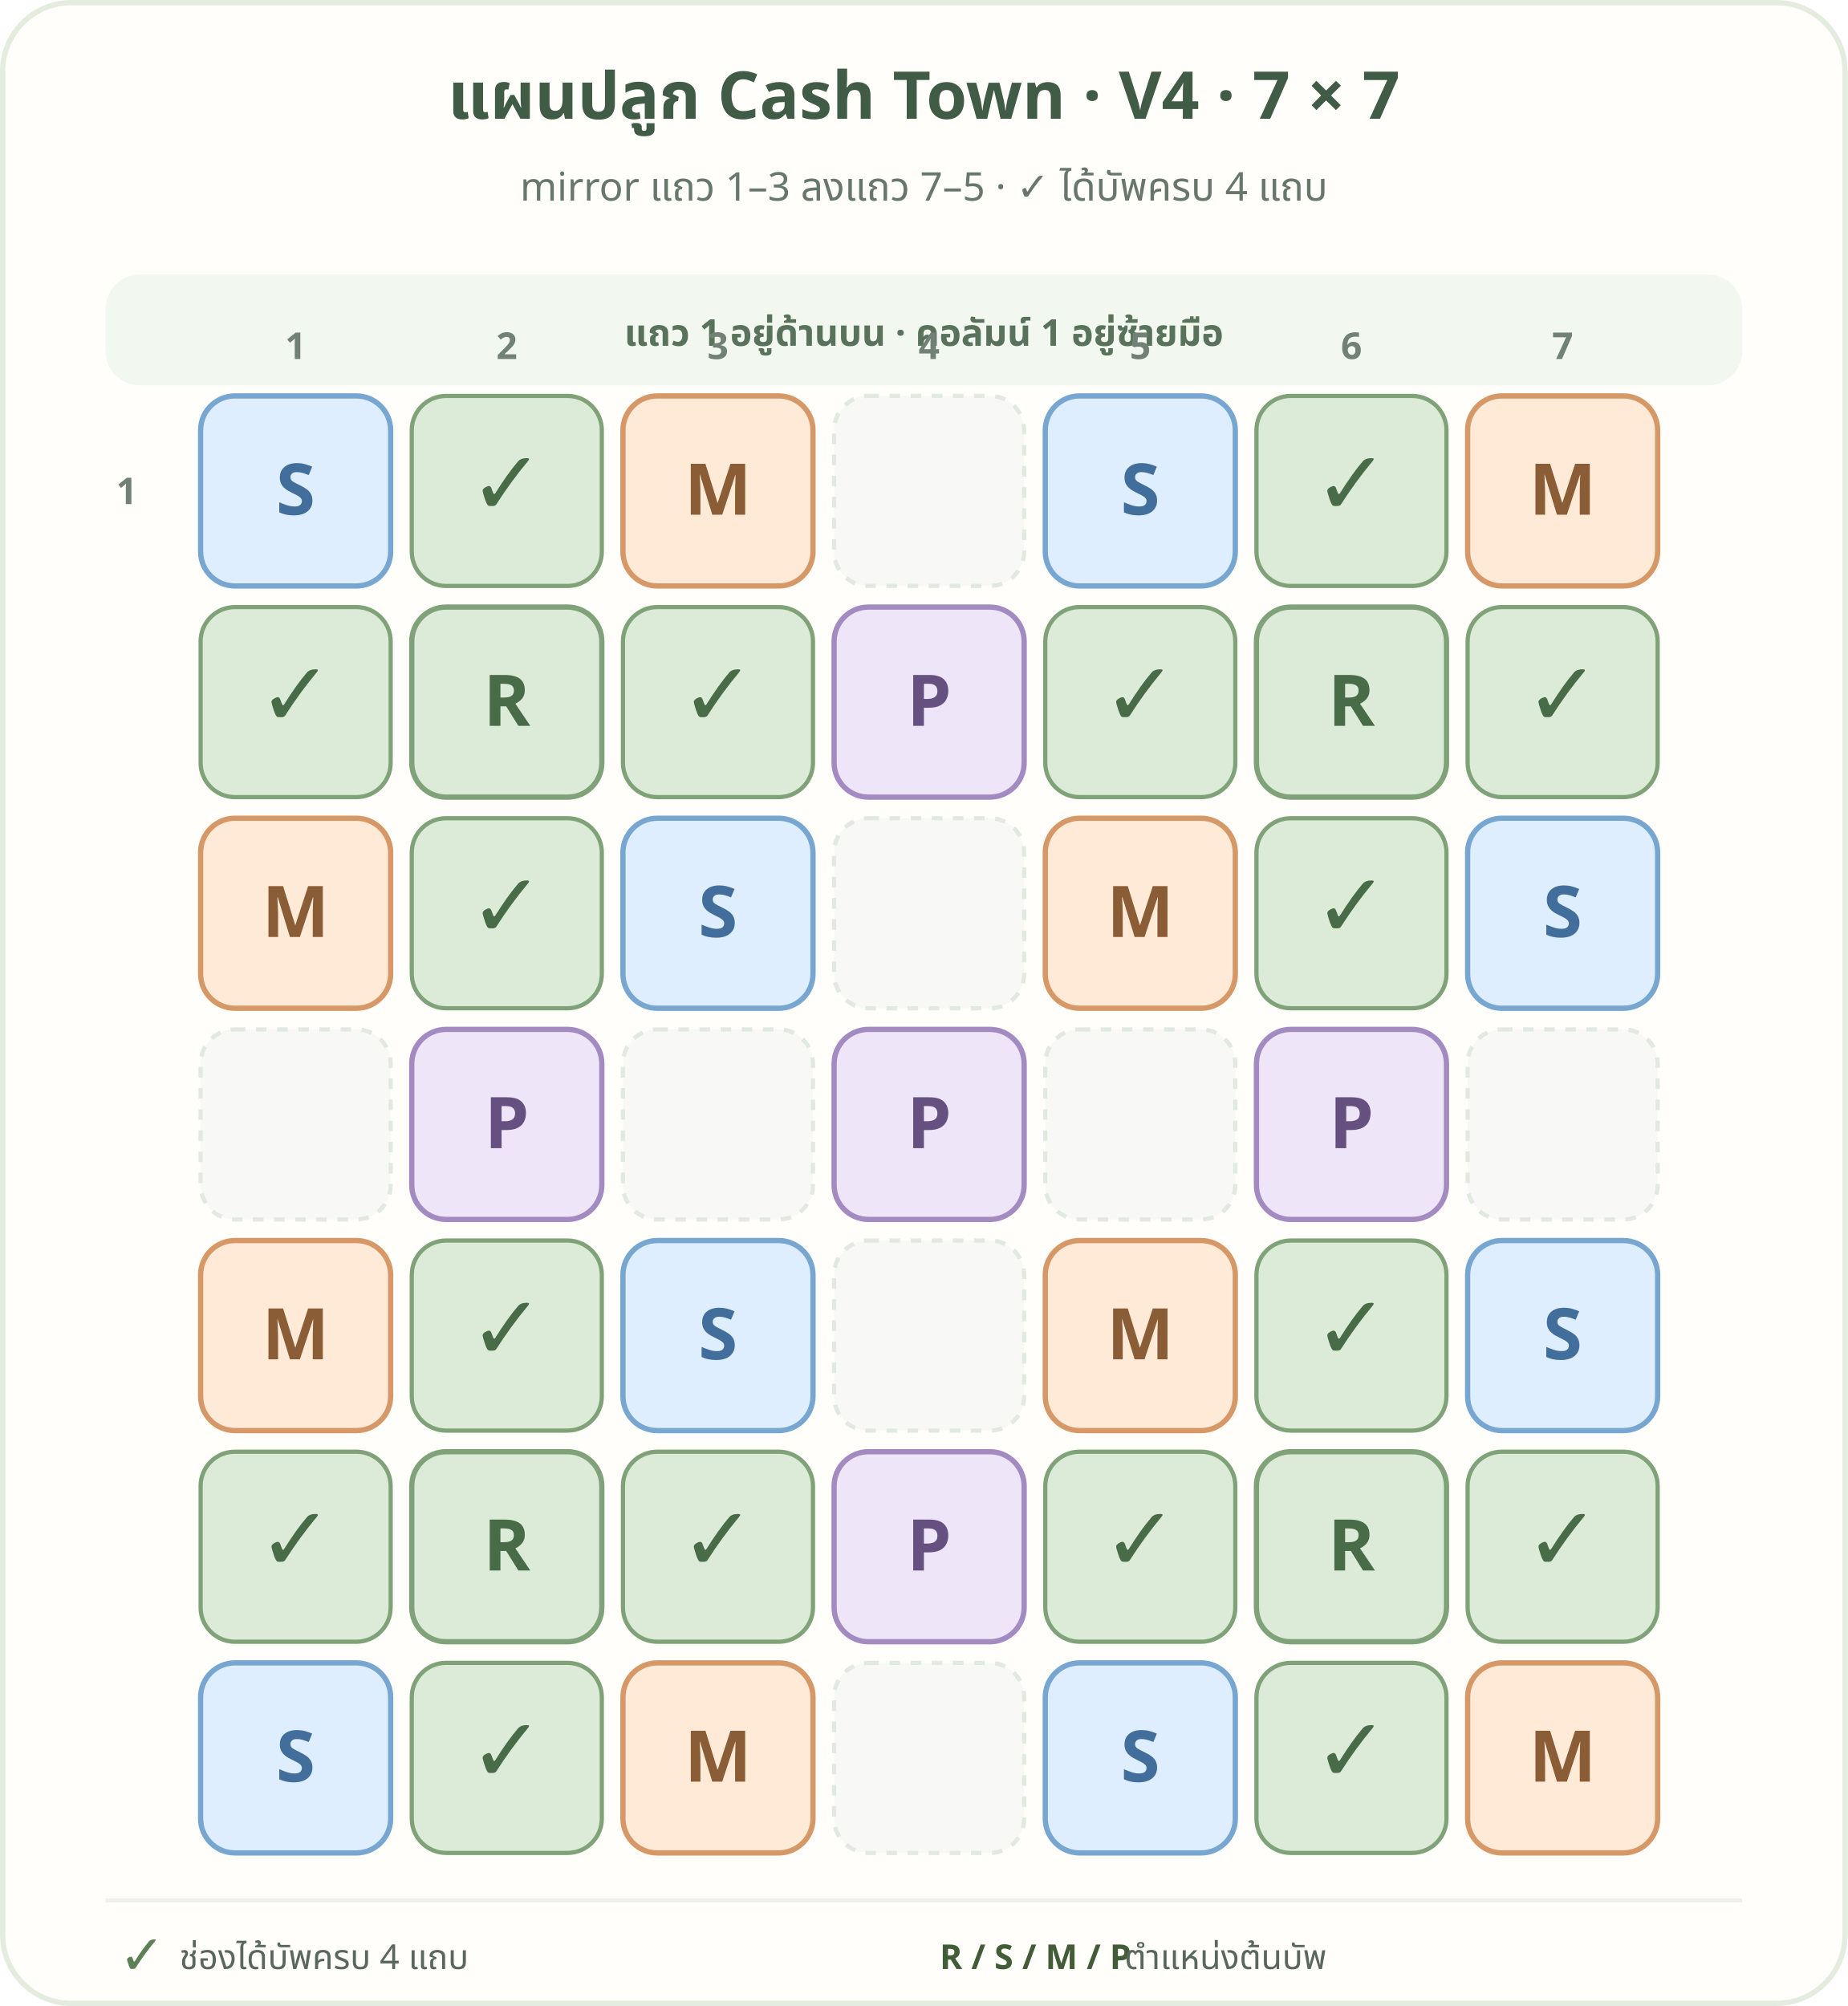
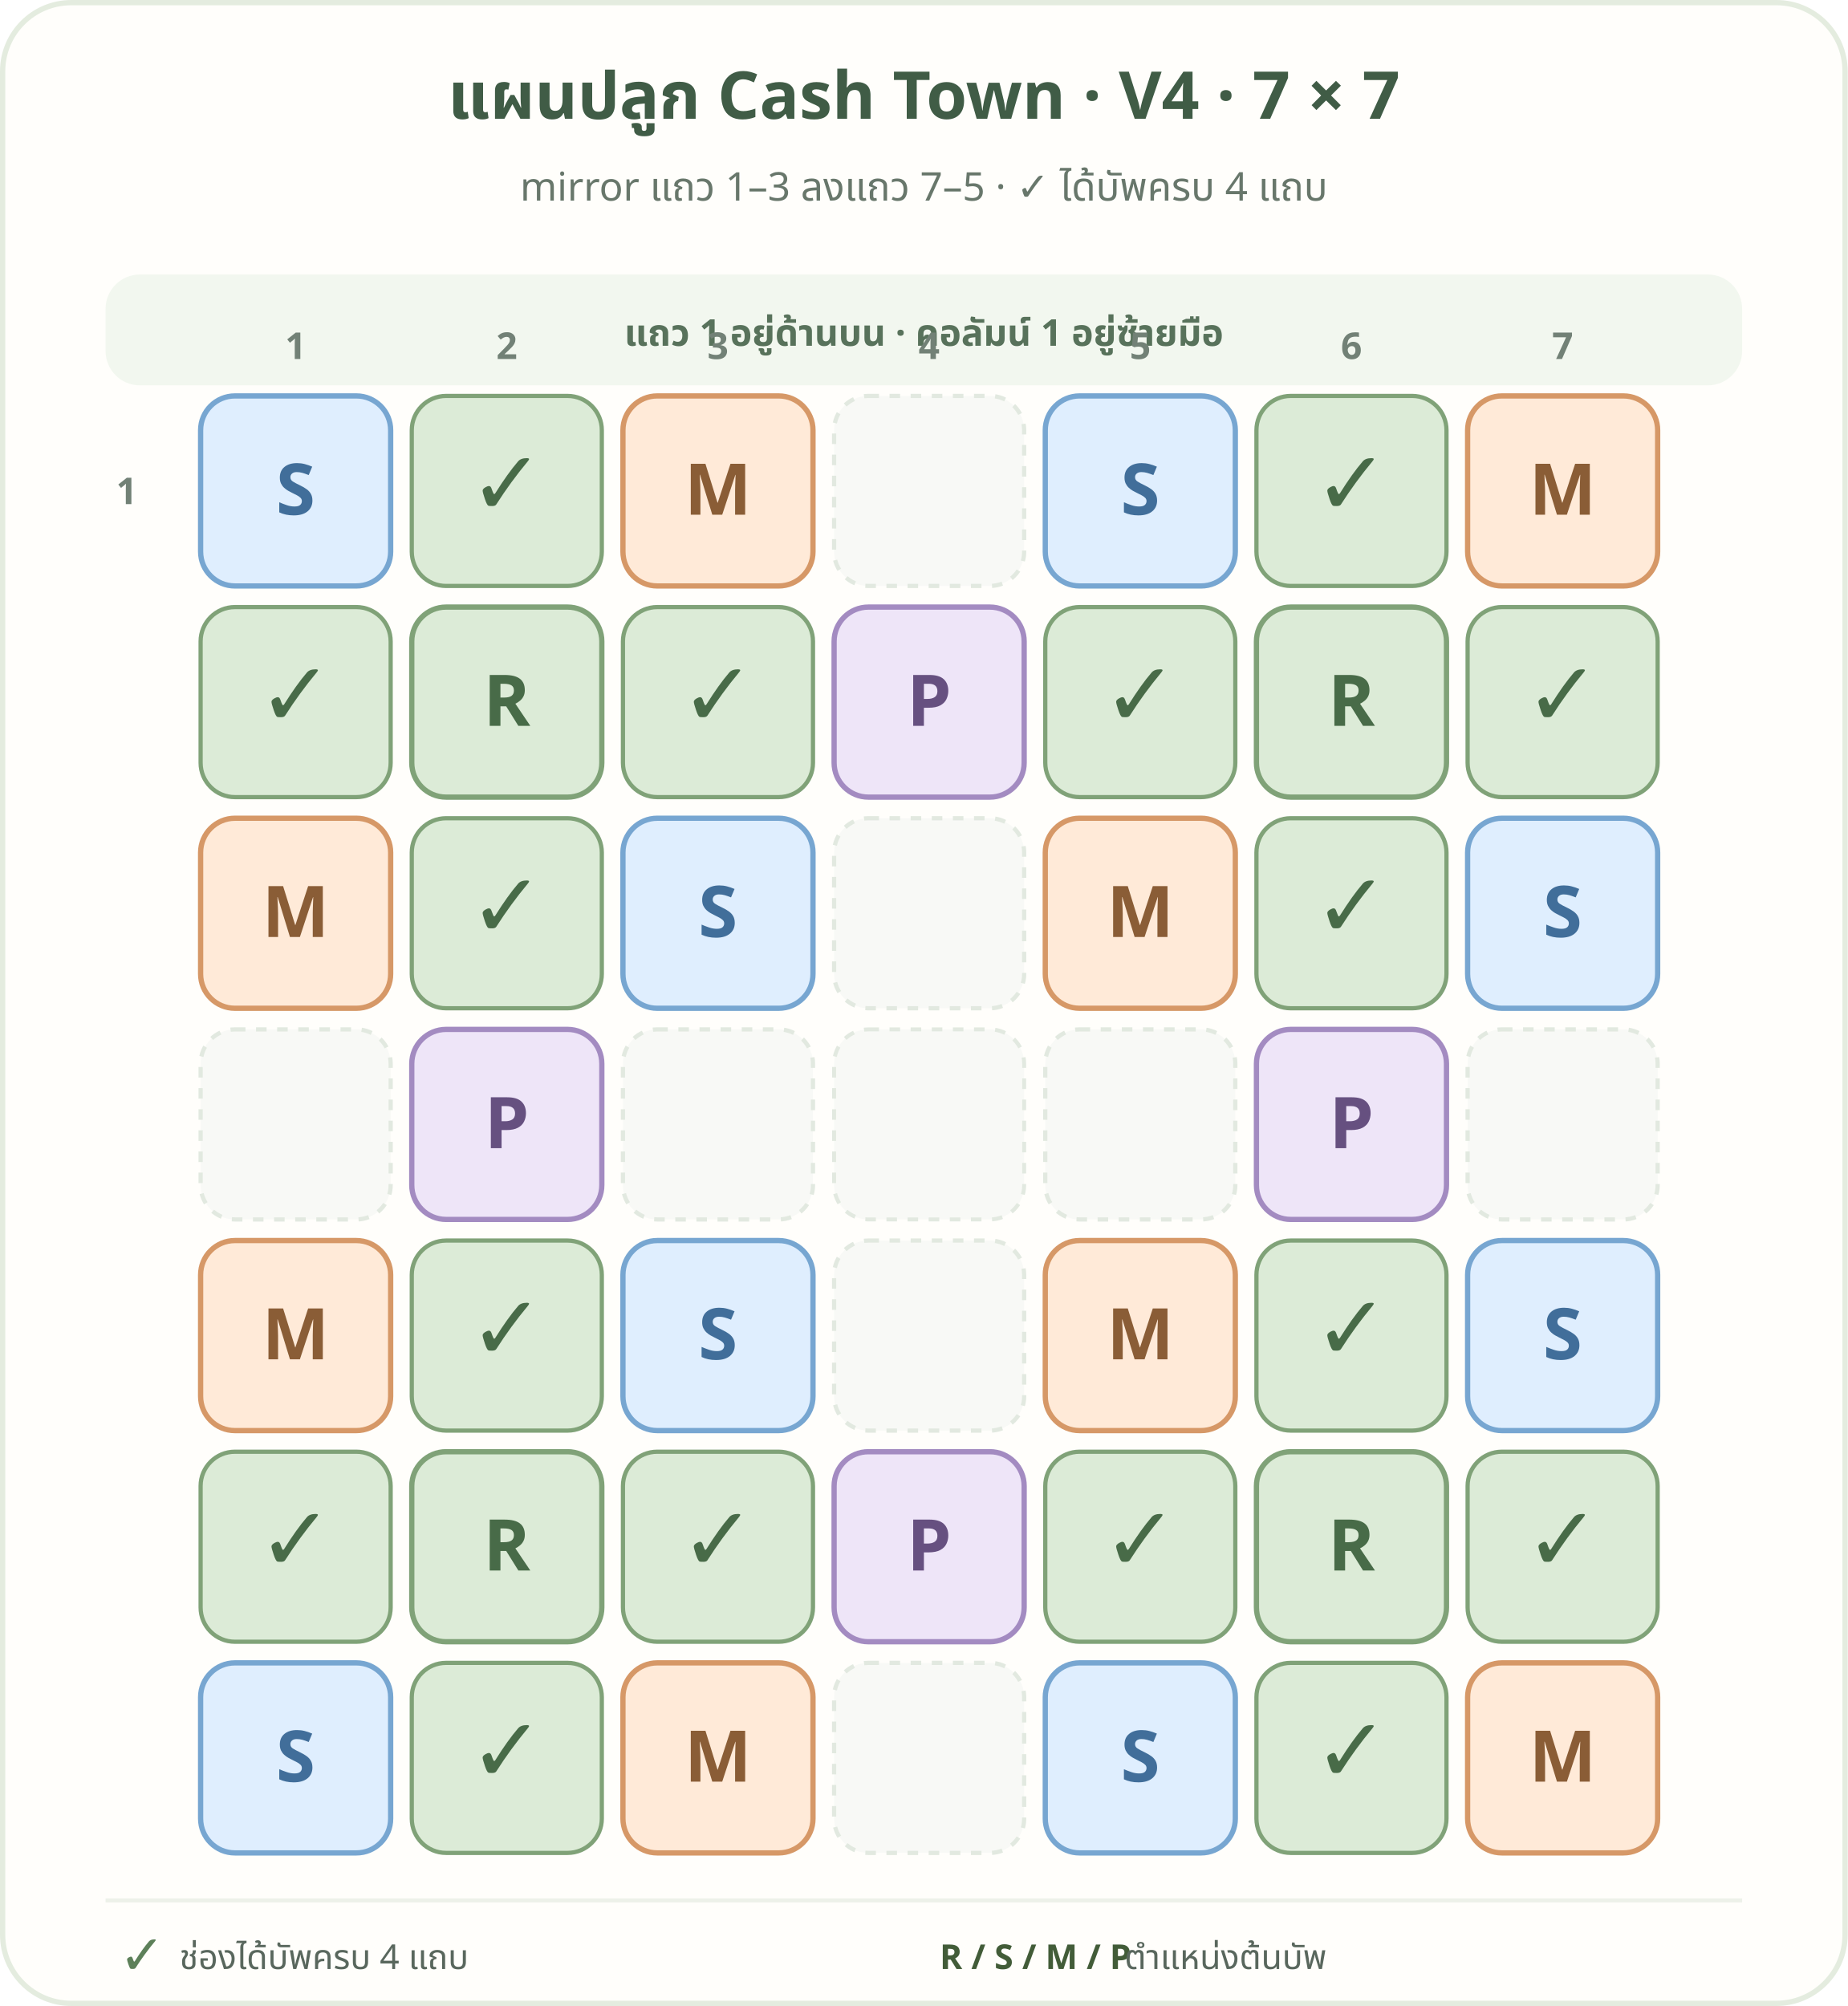
<svg xmlns="http://www.w3.org/2000/svg" width="700" height="760" viewBox="0 0 700 760" role="img" aria-labelledby="title desc">
  <rect x="1" y="1" width="698" height="758" rx="26" fill="#fffefb" stroke="#e4ecdf" stroke-width="2" />
  <text x="350" y="45" text-anchor="middle" font-family="Tahoma, Noto Sans Thai, sans-serif" font-size="25" font-weight="700" fill="#405c46">แผนปลูก Cash Town · V4 · 7 × 7</text>
  <text x="350" y="76" text-anchor="middle" font-family="Tahoma, Noto Sans Thai, sans-serif" font-size="15" fill="#68776b">mirror แถว 1–3 ลงแถว 7–5 · ✓ ได้บัพครบ 4 แถบ</text>
  <rect x="40" y="104" width="620" height="42" rx="13" fill="#f2f7ef" />
  <text x="350" y="131" text-anchor="middle" font-family="Tahoma, Noto Sans Thai, sans-serif" font-size="14" font-weight="700" fill="#58725b">แถว 1 อยู่ด้านบน · คอลัมน์ 1 อยู่ซ้ายมือ</text>
  <text x="112.0" y="136" text-anchor="middle" font-family="Tahoma, sans-serif" font-size="14" font-weight="700" fill="#728176">1</text>
  <text x="192.0" y="136" text-anchor="middle" font-family="Tahoma, sans-serif" font-size="14" font-weight="700" fill="#728176">2</text>
  <text x="272.0" y="136" text-anchor="middle" font-family="Tahoma, sans-serif" font-size="14" font-weight="700" fill="#728176">3</text>
  <text x="352.0" y="136" text-anchor="middle" font-family="Tahoma, sans-serif" font-size="14" font-weight="700" fill="#728176">4</text>
  <text x="432.0" y="136" text-anchor="middle" font-family="Tahoma, sans-serif" font-size="14" font-weight="700" fill="#728176">5</text>
  <text x="512.0" y="136" text-anchor="middle" font-family="Tahoma, sans-serif" font-size="14" font-weight="700" fill="#728176">6</text>
  <text x="592.0" y="136" text-anchor="middle" font-family="Tahoma, sans-serif" font-size="14" font-weight="700" fill="#728176">7</text>
  <text x="48" y="191.0" text-anchor="middle" font-family="Tahoma, sans-serif" font-size="14" font-weight="700" fill="#728176">1</text>
  <g aria-label="แถว 1 คอลัมน์ 1: S — สตรอว์เบอร์รี่สวน — บัพน้ำ">
    <rect x="76" y="150" width="72" height="72" rx="13" fill="#dfeefe" stroke="#77a6d1" stroke-width="2" />
    <text x="112.0" y="195.0" text-anchor="middle" font-family="Segoe UI Symbol, Tahoma, Noto Sans Thai, sans-serif" font-size="27" font-weight="750" fill="#416e9a">S</text>
  </g>
  <g aria-label="แถว 1 คอลัมน์ 2: ✓ ได้รับบัพครบทั้ง 4 แถบ">
    <rect x="156" y="150" width="72" height="72" rx="13" fill="#dcebd7" stroke="#80a278" stroke-width="1.6" />
    <text x="192.0" y="195.0" text-anchor="middle" font-family="Segoe UI Symbol, Tahoma, sans-serif" font-size="34" font-weight="750" fill="#486b48">✓</text>
  </g>
  <g aria-label="แถว 1 คอลัมน์ 3: M — ดาวเรือง — บัพป้องกัน">
    <rect x="236" y="150" width="72" height="72" rx="13" fill="#ffead8" stroke="#d69867" stroke-width="2" />
    <text x="272.0" y="195.0" text-anchor="middle" font-family="Segoe UI Symbol, Tahoma, Noto Sans Thai, sans-serif" font-size="27" font-weight="750" fill="#8a5d36">M</text>
  </g>
  <g aria-label="แถว 1 คอลัมน์ 4: ช่องว่าง — ไม่ได้รับบัพครบทั้ง 4 แถบ">
    <rect x="316" y="150" width="72" height="72" rx="13" fill="#f8f9f6" stroke="#e2e9e0" stroke-width="1.6" stroke-dasharray="4 4" />
  </g>
  <g aria-label="แถว 1 คอลัมน์ 5: S — สตรอว์เบอร์รี่สวน — บัพน้ำ">
    <rect x="396" y="150" width="72" height="72" rx="13" fill="#dfeefe" stroke="#77a6d1" stroke-width="2" />
    <text x="432.0" y="195.0" text-anchor="middle" font-family="Segoe UI Symbol, Tahoma, Noto Sans Thai, sans-serif" font-size="27" font-weight="750" fill="#416e9a">S</text>
  </g>
  <g aria-label="แถว 1 คอลัมน์ 6: ✓ ได้รับบัพครบทั้ง 4 แถบ">
    <rect x="476" y="150" width="72" height="72" rx="13" fill="#dcebd7" stroke="#80a278" stroke-width="1.6" />
    <text x="512.0" y="195.0" text-anchor="middle" font-family="Segoe UI Symbol, Tahoma, sans-serif" font-size="34" font-weight="750" fill="#486b48">✓</text>
  </g>
  <g aria-label="แถว 1 คอลัมน์ 7: M — ดาวเรือง — บัพป้องกัน">
    <rect x="556" y="150" width="72" height="72" rx="13" fill="#ffead8" stroke="#d69867" stroke-width="2" />
    <text x="592.0" y="195.0" text-anchor="middle" font-family="Segoe UI Symbol, Tahoma, Noto Sans Thai, sans-serif" font-size="27" font-weight="750" fill="#8a5d36">M</text>
  </g>
  <g aria-label="แถว 2 คอลัมน์ 1: ✓ ได้รับบัพครบทั้ง 4 แถบ">
    <rect x="76" y="230" width="72" height="72" rx="13" fill="#dcebd7" stroke="#80a278" stroke-width="1.6" />
    <text x="112.0" y="275.0" text-anchor="middle" font-family="Segoe UI Symbol, Tahoma, sans-serif" font-size="34" font-weight="750" fill="#486b48">✓</text>
  </g>
  <g aria-label="แถว 2 คอลัมน์ 2: R — ถั่วรันเนอร์ — บัพดิน">
    <rect x="156" y="230" width="72" height="72" rx="13" fill="#dcebd7" stroke="#80a278" stroke-width="2" />
    <text x="192.0" y="275.0" text-anchor="middle" font-family="Segoe UI Symbol, Tahoma, Noto Sans Thai, sans-serif" font-size="27" font-weight="750" fill="#486b48">R</text>
  </g>
  <g aria-label="แถว 2 คอลัมน์ 3: ✓ ได้รับบัพครบทั้ง 4 แถบ">
    <rect x="236" y="230" width="72" height="72" rx="13" fill="#dcebd7" stroke="#80a278" stroke-width="1.6" />
    <text x="272.0" y="275.0" text-anchor="middle" font-family="Segoe UI Symbol, Tahoma, sans-serif" font-size="34" font-weight="750" fill="#486b48">✓</text>
  </g>
  <g aria-label="แถว 2 คอลัมน์ 4: P — โบราจ — บัพเกสร">
    <rect x="316" y="230" width="72" height="72" rx="13" fill="#eee5f8" stroke="#a38bc1" stroke-width="2" />
    <text x="352.0" y="275.0" text-anchor="middle" font-family="Segoe UI Symbol, Tahoma, Noto Sans Thai, sans-serif" font-size="27" font-weight="750" fill="#665080">P</text>
  </g>
  <g aria-label="แถว 2 คอลัมน์ 5: ✓ ได้รับบัพครบทั้ง 4 แถบ">
    <rect x="396" y="230" width="72" height="72" rx="13" fill="#dcebd7" stroke="#80a278" stroke-width="1.6" />
    <text x="432.0" y="275.0" text-anchor="middle" font-family="Segoe UI Symbol, Tahoma, sans-serif" font-size="34" font-weight="750" fill="#486b48">✓</text>
  </g>
  <g aria-label="แถว 2 คอลัมน์ 6: R — ถั่วรันเนอร์ — บัพดิน">
    <rect x="476" y="230" width="72" height="72" rx="13" fill="#dcebd7" stroke="#80a278" stroke-width="2" />
    <text x="512.0" y="275.0" text-anchor="middle" font-family="Segoe UI Symbol, Tahoma, Noto Sans Thai, sans-serif" font-size="27" font-weight="750" fill="#486b48">R</text>
  </g>
  <g aria-label="แถว 2 คอลัมน์ 7: ✓ ได้รับบัพครบทั้ง 4 แถบ">
    <rect x="556" y="230" width="72" height="72" rx="13" fill="#dcebd7" stroke="#80a278" stroke-width="1.6" />
    <text x="592.0" y="275.0" text-anchor="middle" font-family="Segoe UI Symbol, Tahoma, sans-serif" font-size="34" font-weight="750" fill="#486b48">✓</text>
  </g>
  <g aria-label="แถว 3 คอลัมน์ 1: M — ดาวเรือง — บัพป้องกัน">
    <rect x="76" y="310" width="72" height="72" rx="13" fill="#ffead8" stroke="#d69867" stroke-width="2" />
    <text x="112.0" y="355.0" text-anchor="middle" font-family="Segoe UI Symbol, Tahoma, Noto Sans Thai, sans-serif" font-size="27" font-weight="750" fill="#8a5d36">M</text>
  </g>
  <g aria-label="แถว 3 คอลัมน์ 2: ✓ ได้รับบัพครบทั้ง 4 แถบ">
    <rect x="156" y="310" width="72" height="72" rx="13" fill="#dcebd7" stroke="#80a278" stroke-width="1.6" />
    <text x="192.0" y="355.0" text-anchor="middle" font-family="Segoe UI Symbol, Tahoma, sans-serif" font-size="34" font-weight="750" fill="#486b48">✓</text>
  </g>
  <g aria-label="แถว 3 คอลัมน์ 3: S — สตรอว์เบอร์รี่สวน — บัพน้ำ">
    <rect x="236" y="310" width="72" height="72" rx="13" fill="#dfeefe" stroke="#77a6d1" stroke-width="2" />
    <text x="272.0" y="355.0" text-anchor="middle" font-family="Segoe UI Symbol, Tahoma, Noto Sans Thai, sans-serif" font-size="27" font-weight="750" fill="#416e9a">S</text>
  </g>
  <g aria-label="แถว 3 คอลัมน์ 4: ช่องว่าง — ไม่ได้รับบัพครบทั้ง 4 แถบ">
    <rect x="316" y="310" width="72" height="72" rx="13" fill="#f8f9f6" stroke="#e2e9e0" stroke-width="1.6" stroke-dasharray="4 4" />
  </g>
  <g aria-label="แถว 3 คอลัมน์ 5: M — ดาวเรือง — บัพป้องกัน">
    <rect x="396" y="310" width="72" height="72" rx="13" fill="#ffead8" stroke="#d69867" stroke-width="2" />
    <text x="432.0" y="355.0" text-anchor="middle" font-family="Segoe UI Symbol, Tahoma, Noto Sans Thai, sans-serif" font-size="27" font-weight="750" fill="#8a5d36">M</text>
  </g>
  <g aria-label="แถว 3 คอลัมน์ 6: ✓ ได้รับบัพครบทั้ง 4 แถบ">
    <rect x="476" y="310" width="72" height="72" rx="13" fill="#dcebd7" stroke="#80a278" stroke-width="1.6" />
    <text x="512.0" y="355.0" text-anchor="middle" font-family="Segoe UI Symbol, Tahoma, sans-serif" font-size="34" font-weight="750" fill="#486b48">✓</text>
  </g>
  <g aria-label="แถว 3 คอลัมน์ 7: S — สตรอว์เบอร์รี่สวน — บัพน้ำ">
    <rect x="556" y="310" width="72" height="72" rx="13" fill="#dfeefe" stroke="#77a6d1" stroke-width="2" />
    <text x="592.0" y="355.0" text-anchor="middle" font-family="Segoe UI Symbol, Tahoma, Noto Sans Thai, sans-serif" font-size="27" font-weight="750" fill="#416e9a">S</text>
  </g>
  <g aria-label="แถว 4 คอลัมน์ 1: ช่องว่าง — ไม่ได้รับบัพครบทั้ง 4 แถบ">
    <rect x="76" y="390" width="72" height="72" rx="13" fill="#f8f9f6" stroke="#e2e9e0" stroke-width="1.6" stroke-dasharray="4 4" />
  </g>
  <g aria-label="แถว 4 คอลัมน์ 2: P — โบราจ — บัพเกสร">
    <rect x="156" y="390" width="72" height="72" rx="13" fill="#eee5f8" stroke="#a38bc1" stroke-width="2" />
    <text x="192.0" y="435.0" text-anchor="middle" font-family="Segoe UI Symbol, Tahoma, Noto Sans Thai, sans-serif" font-size="27" font-weight="750" fill="#665080">P</text>
  </g>
  <g aria-label="แถว 4 คอลัมน์ 3: ช่องว่าง — ไม่ได้รับบัพครบทั้ง 4 แถบ">
    <rect x="236" y="390" width="72" height="72" rx="13" fill="#f8f9f6" stroke="#e2e9e0" stroke-width="1.6" stroke-dasharray="4 4" />
  </g>
-   <g aria-label="แถว 4 คอลัมน์ 4: P — โบราจ — บัพเกสร">
-     <rect x="316" y="390" width="72" height="72" rx="13" fill="#eee5f8" stroke="#a38bc1" stroke-width="2" />
-     <text x="352.0" y="435.0" text-anchor="middle" font-family="Segoe UI Symbol, Tahoma, Noto Sans Thai, sans-serif" font-size="27" font-weight="750" fill="#665080">P</text>
+   <g aria-label="แถว 4 คอลัมน์ 4: ช่องว่าง — ไม่ได้รับบัพครบทั้ง 4 แถบ">
+     <rect x="316" y="390" width="72" height="72" rx="13" fill="#f8f9f6" stroke="#e2e9e0" stroke-width="1.5" stroke-dasharray="4 4" />
  </g>
  <g aria-label="แถว 4 คอลัมน์ 5: ช่องว่าง — ไม่ได้รับบัพครบทั้ง 4 แถบ">
    <rect x="396" y="390" width="72" height="72" rx="13" fill="#f8f9f6" stroke="#e2e9e0" stroke-width="1.6" stroke-dasharray="4 4" />
  </g>
  <g aria-label="แถว 4 คอลัมน์ 6: P — โบราจ — บัพเกสร">
    <rect x="476" y="390" width="72" height="72" rx="13" fill="#eee5f8" stroke="#a38bc1" stroke-width="2" />
    <text x="512.0" y="435.0" text-anchor="middle" font-family="Segoe UI Symbol, Tahoma, Noto Sans Thai, sans-serif" font-size="27" font-weight="750" fill="#665080">P</text>
  </g>
  <g aria-label="แถว 4 คอลัมน์ 7: ช่องว่าง — ไม่ได้รับบัพครบทั้ง 4 แถบ">
    <rect x="556" y="390" width="72" height="72" rx="13" fill="#f8f9f6" stroke="#e2e9e0" stroke-width="1.6" stroke-dasharray="4 4" />
  </g>
  <g aria-label="แถว 5 คอลัมน์ 1: M — ดาวเรือง — บัพป้องกัน">
    <rect x="76" y="470" width="72" height="72" rx="13" fill="#ffead8" stroke="#d69867" stroke-width="2" />
    <text x="112.0" y="515.0" text-anchor="middle" font-family="Segoe UI Symbol, Tahoma, Noto Sans Thai, sans-serif" font-size="27" font-weight="750" fill="#8a5d36">M</text>
  </g>
  <g aria-label="แถว 5 คอลัมน์ 2: ✓ ได้รับบัพครบทั้ง 4 แถบ">
    <rect x="156" y="470" width="72" height="72" rx="13" fill="#dcebd7" stroke="#80a278" stroke-width="1.6" />
    <text x="192.0" y="515.0" text-anchor="middle" font-family="Segoe UI Symbol, Tahoma, sans-serif" font-size="34" font-weight="750" fill="#486b48">✓</text>
  </g>
  <g aria-label="แถว 5 คอลัมน์ 3: S — สตรอว์เบอร์รี่สวน — บัพน้ำ">
    <rect x="236" y="470" width="72" height="72" rx="13" fill="#dfeefe" stroke="#77a6d1" stroke-width="2" />
    <text x="272.0" y="515.0" text-anchor="middle" font-family="Segoe UI Symbol, Tahoma, Noto Sans Thai, sans-serif" font-size="27" font-weight="750" fill="#416e9a">S</text>
  </g>
  <g aria-label="แถว 5 คอลัมน์ 4: ช่องว่าง — ไม่ได้รับบัพครบทั้ง 4 แถบ">
    <rect x="316" y="470" width="72" height="72" rx="13" fill="#f8f9f6" stroke="#e2e9e0" stroke-width="1.6" stroke-dasharray="4 4" />
  </g>
  <g aria-label="แถว 5 คอลัมน์ 5: M — ดาวเรือง — บัพป้องกัน">
    <rect x="396" y="470" width="72" height="72" rx="13" fill="#ffead8" stroke="#d69867" stroke-width="2" />
    <text x="432.0" y="515.0" text-anchor="middle" font-family="Segoe UI Symbol, Tahoma, Noto Sans Thai, sans-serif" font-size="27" font-weight="750" fill="#8a5d36">M</text>
  </g>
  <g aria-label="แถว 5 คอลัมน์ 6: ✓ ได้รับบัพครบทั้ง 4 แถบ">
    <rect x="476" y="470" width="72" height="72" rx="13" fill="#dcebd7" stroke="#80a278" stroke-width="1.6" />
    <text x="512.0" y="515.0" text-anchor="middle" font-family="Segoe UI Symbol, Tahoma, sans-serif" font-size="34" font-weight="750" fill="#486b48">✓</text>
  </g>
  <g aria-label="แถว 5 คอลัมน์ 7: S — สตรอว์เบอร์รี่สวน — บัพน้ำ">
    <rect x="556" y="470" width="72" height="72" rx="13" fill="#dfeefe" stroke="#77a6d1" stroke-width="2" />
    <text x="592.0" y="515.0" text-anchor="middle" font-family="Segoe UI Symbol, Tahoma, Noto Sans Thai, sans-serif" font-size="27" font-weight="750" fill="#416e9a">S</text>
  </g>
  <g aria-label="แถว 6 คอลัมน์ 1: ✓ ได้รับบัพครบทั้ง 4 แถบ">
    <rect x="76" y="550" width="72" height="72" rx="13" fill="#dcebd7" stroke="#80a278" stroke-width="1.6" />
    <text x="112.0" y="595.0" text-anchor="middle" font-family="Segoe UI Symbol, Tahoma, sans-serif" font-size="34" font-weight="750" fill="#486b48">✓</text>
  </g>
  <g aria-label="แถว 6 คอลัมน์ 2: R — ถั่วรันเนอร์ — บัพดิน">
    <rect x="156" y="550" width="72" height="72" rx="13" fill="#dcebd7" stroke="#80a278" stroke-width="2" />
    <text x="192.0" y="595.0" text-anchor="middle" font-family="Segoe UI Symbol, Tahoma, Noto Sans Thai, sans-serif" font-size="27" font-weight="750" fill="#486b48">R</text>
  </g>
  <g aria-label="แถว 6 คอลัมน์ 3: ✓ ได้รับบัพครบทั้ง 4 แถบ">
    <rect x="236" y="550" width="72" height="72" rx="13" fill="#dcebd7" stroke="#80a278" stroke-width="1.6" />
    <text x="272.0" y="595.0" text-anchor="middle" font-family="Segoe UI Symbol, Tahoma, sans-serif" font-size="34" font-weight="750" fill="#486b48">✓</text>
  </g>
  <g aria-label="แถว 6 คอลัมน์ 4: P — โบราจ — บัพเกสร">
    <rect x="316" y="550" width="72" height="72" rx="13" fill="#eee5f8" stroke="#a38bc1" stroke-width="2" />
    <text x="352.0" y="595.0" text-anchor="middle" font-family="Segoe UI Symbol, Tahoma, Noto Sans Thai, sans-serif" font-size="27" font-weight="750" fill="#665080">P</text>
  </g>
  <g aria-label="แถว 6 คอลัมน์ 5: ✓ ได้รับบัพครบทั้ง 4 แถบ">
    <rect x="396" y="550" width="72" height="72" rx="13" fill="#dcebd7" stroke="#80a278" stroke-width="1.6" />
    <text x="432.0" y="595.0" text-anchor="middle" font-family="Segoe UI Symbol, Tahoma, sans-serif" font-size="34" font-weight="750" fill="#486b48">✓</text>
  </g>
  <g aria-label="แถว 6 คอลัมน์ 6: R — ถั่วรันเนอร์ — บัพดิน">
    <rect x="476" y="550" width="72" height="72" rx="13" fill="#dcebd7" stroke="#80a278" stroke-width="2" />
    <text x="512.0" y="595.0" text-anchor="middle" font-family="Segoe UI Symbol, Tahoma, Noto Sans Thai, sans-serif" font-size="27" font-weight="750" fill="#486b48">R</text>
  </g>
  <g aria-label="แถว 6 คอลัมน์ 7: ✓ ได้รับบัพครบทั้ง 4 แถบ">
    <rect x="556" y="550" width="72" height="72" rx="13" fill="#dcebd7" stroke="#80a278" stroke-width="1.6" />
    <text x="592.0" y="595.0" text-anchor="middle" font-family="Segoe UI Symbol, Tahoma, sans-serif" font-size="34" font-weight="750" fill="#486b48">✓</text>
  </g>
  <g aria-label="แถว 7 คอลัมน์ 1: S — สตรอว์เบอร์รี่สวน — บัพน้ำ">
    <rect x="76" y="630" width="72" height="72" rx="13" fill="#dfeefe" stroke="#77a6d1" stroke-width="2" />
    <text x="112.0" y="675.0" text-anchor="middle" font-family="Segoe UI Symbol, Tahoma, Noto Sans Thai, sans-serif" font-size="27" font-weight="750" fill="#416e9a">S</text>
  </g>
  <g aria-label="แถว 7 คอลัมน์ 2: ✓ ได้รับบัพครบทั้ง 4 แถบ">
    <rect x="156" y="630" width="72" height="72" rx="13" fill="#dcebd7" stroke="#80a278" stroke-width="1.6" />
    <text x="192.0" y="675.0" text-anchor="middle" font-family="Segoe UI Symbol, Tahoma, sans-serif" font-size="34" font-weight="750" fill="#486b48">✓</text>
  </g>
  <g aria-label="แถว 7 คอลัมน์ 3: M — ดาวเรือง — บัพป้องกัน">
    <rect x="236" y="630" width="72" height="72" rx="13" fill="#ffead8" stroke="#d69867" stroke-width="2" />
    <text x="272.0" y="675.0" text-anchor="middle" font-family="Segoe UI Symbol, Tahoma, Noto Sans Thai, sans-serif" font-size="27" font-weight="750" fill="#8a5d36">M</text>
  </g>
  <g aria-label="แถว 7 คอลัมน์ 4: ช่องว่าง — ไม่ได้รับบัพครบทั้ง 4 แถบ">
    <rect x="316" y="630" width="72" height="72" rx="13" fill="#f8f9f6" stroke="#e2e9e0" stroke-width="1.6" stroke-dasharray="4 4" />
  </g>
  <g aria-label="แถว 7 คอลัมน์ 5: S — สตรอว์เบอร์รี่สวน — บัพน้ำ">
    <rect x="396" y="630" width="72" height="72" rx="13" fill="#dfeefe" stroke="#77a6d1" stroke-width="2" />
    <text x="432.0" y="675.0" text-anchor="middle" font-family="Segoe UI Symbol, Tahoma, Noto Sans Thai, sans-serif" font-size="27" font-weight="750" fill="#416e9a">S</text>
  </g>
  <g aria-label="แถว 7 คอลัมน์ 6: ✓ ได้รับบัพครบทั้ง 4 แถบ">
    <rect x="476" y="630" width="72" height="72" rx="13" fill="#dcebd7" stroke="#80a278" stroke-width="1.6" />
    <text x="512.0" y="675.0" text-anchor="middle" font-family="Segoe UI Symbol, Tahoma, sans-serif" font-size="34" font-weight="750" fill="#486b48">✓</text>
  </g>
  <g aria-label="แถว 7 คอลัมน์ 7: M — ดาวเรือง — บัพป้องกัน">
    <rect x="556" y="630" width="72" height="72" rx="13" fill="#ffead8" stroke="#d69867" stroke-width="2" />
    <text x="592.0" y="675.0" text-anchor="middle" font-family="Segoe UI Symbol, Tahoma, Noto Sans Thai, sans-serif" font-size="27" font-weight="750" fill="#8a5d36">M</text>
  </g>
  <path d="M40 720 H660" stroke="#edf1e9" stroke-width="1.5" />
  <text x="45" y="748" font-family="Segoe UI Symbol, Tahoma, sans-serif" font-size="21" font-weight="700" fill="#5d8059">✓</text>
  <text x="68" y="746" font-family="Tahoma, Noto Sans Thai, sans-serif" font-size="13" fill="#59675d">ช่องได้บัพครบ 4 แถบ</text>
  <text x="356" y="746" font-family="Tahoma, sans-serif" font-size="13" font-weight="700" fill="#425c38">R / S / M / P</text>
  <text x="426" y="746" font-family="Tahoma, Noto Sans Thai, sans-serif" font-size="13" fill="#59675d">ตำแหน่งต้นบัพ</text>
</svg>
